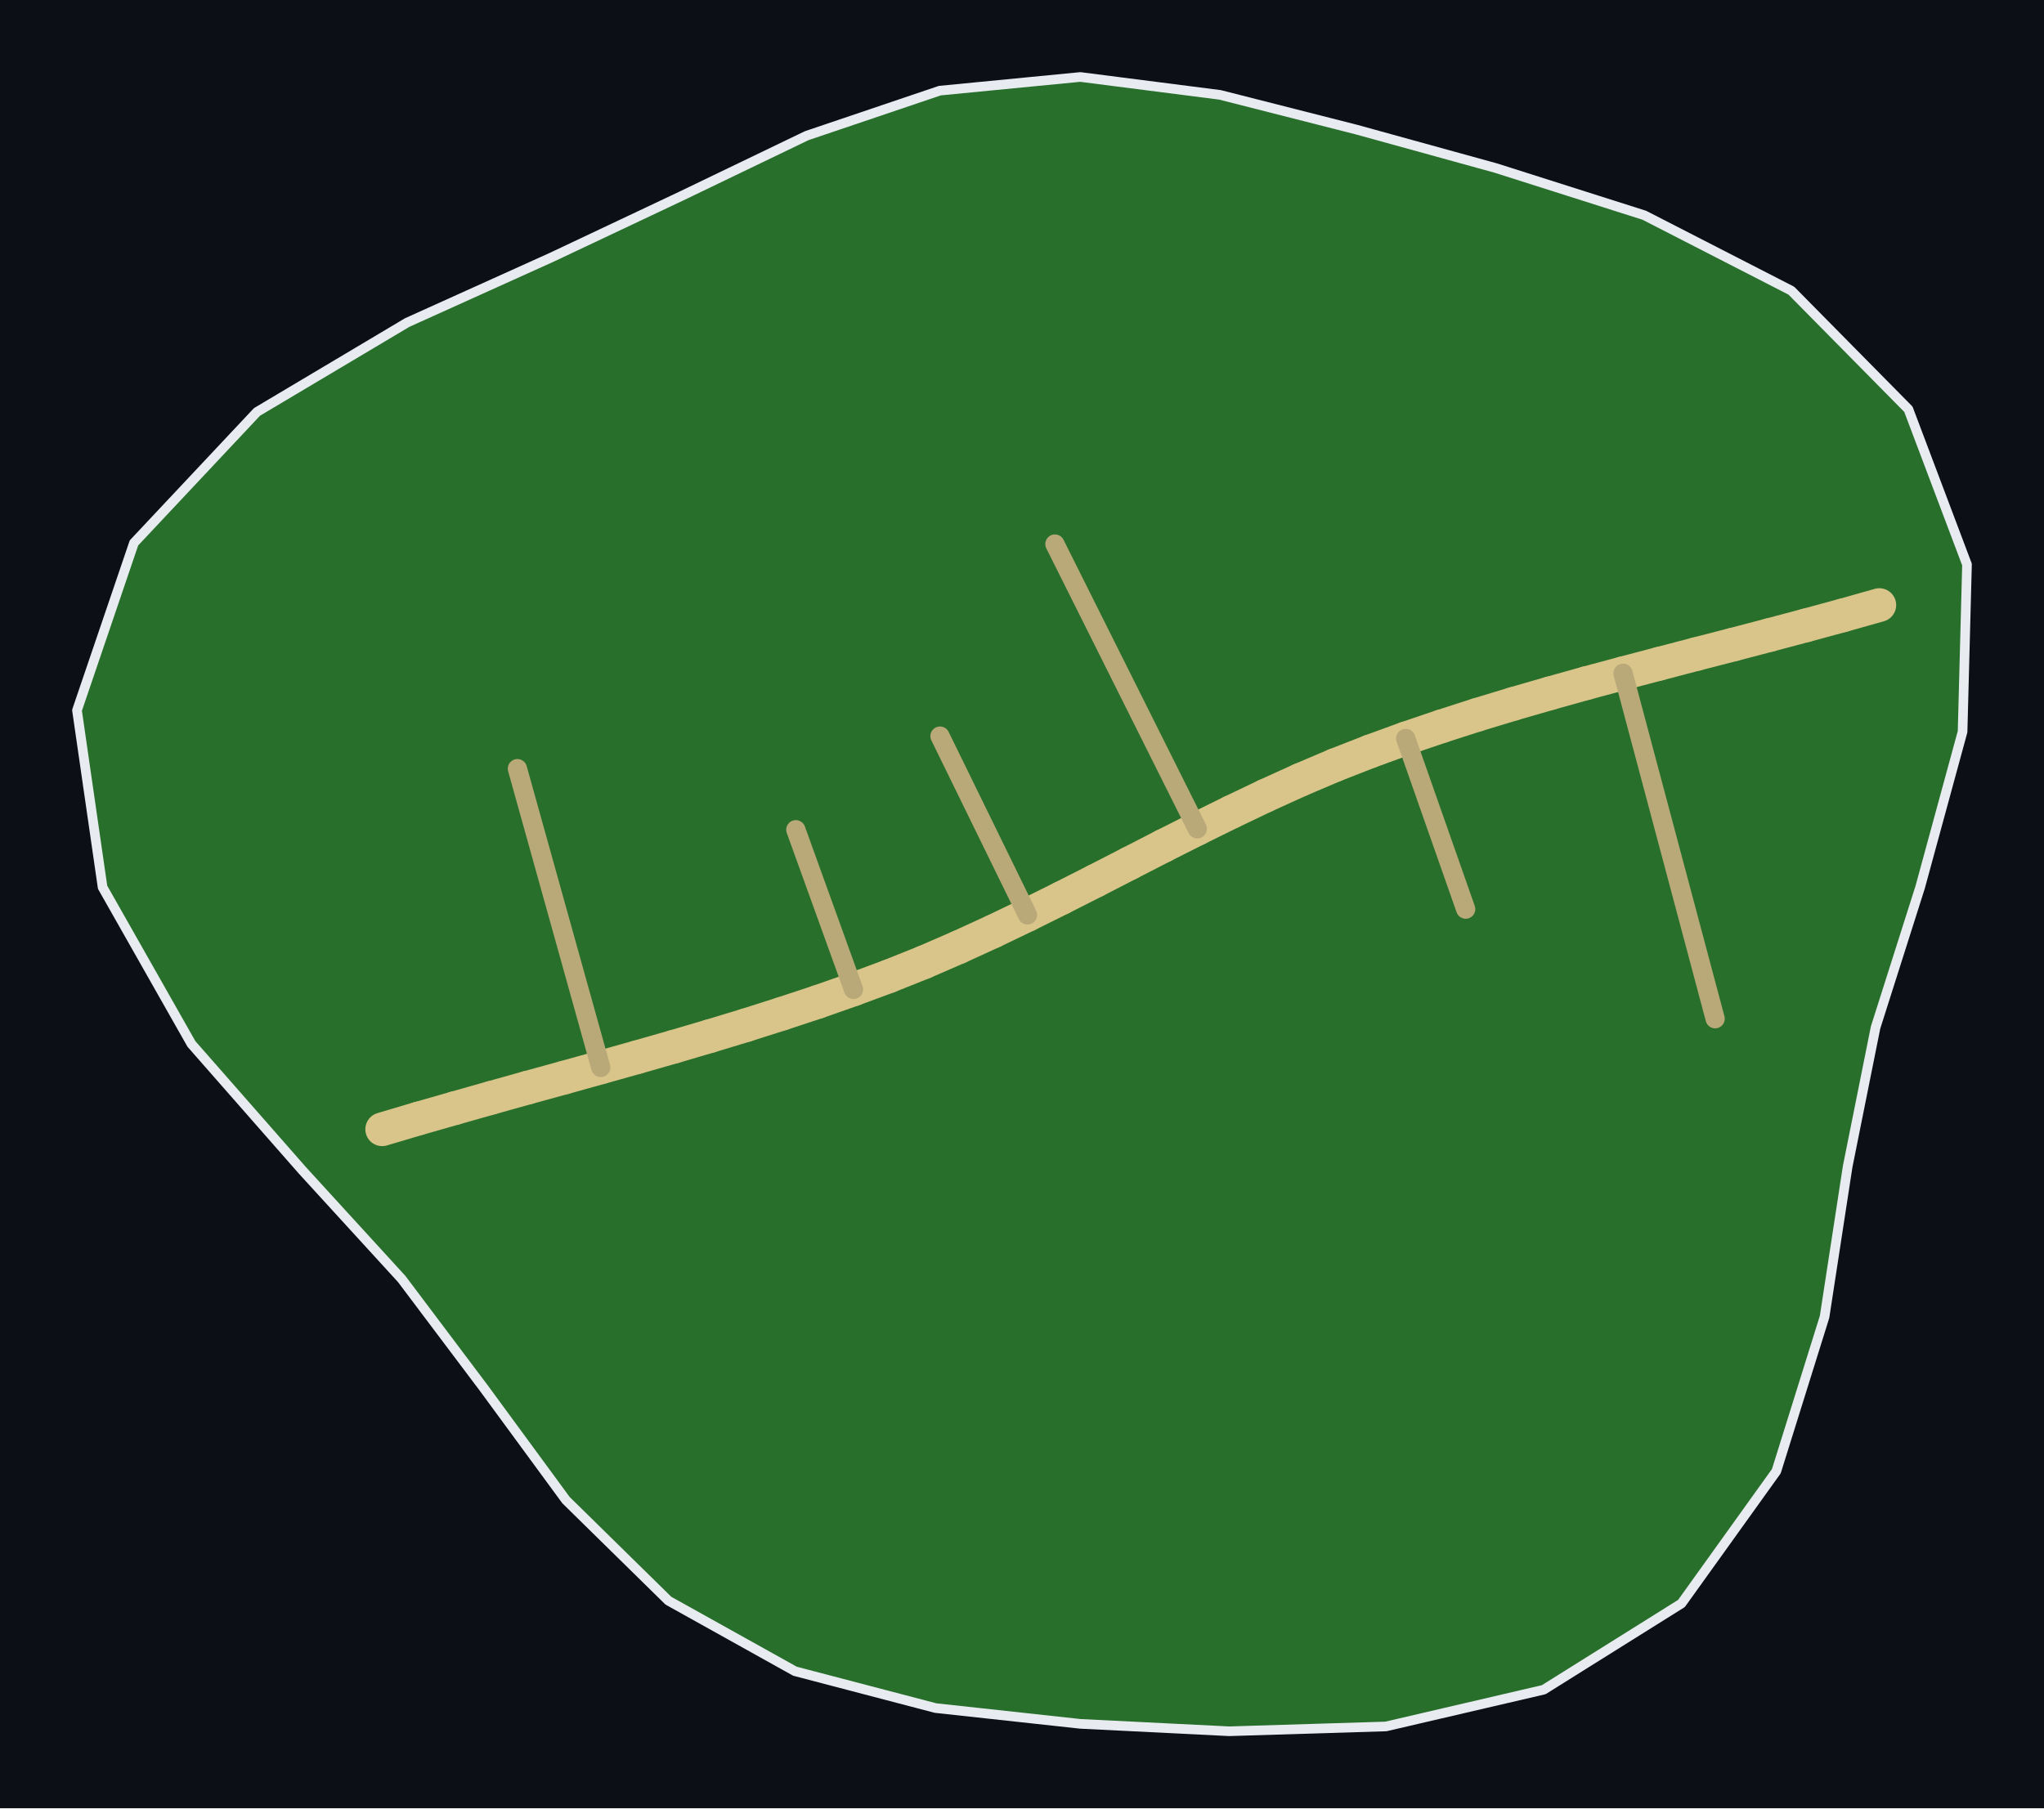
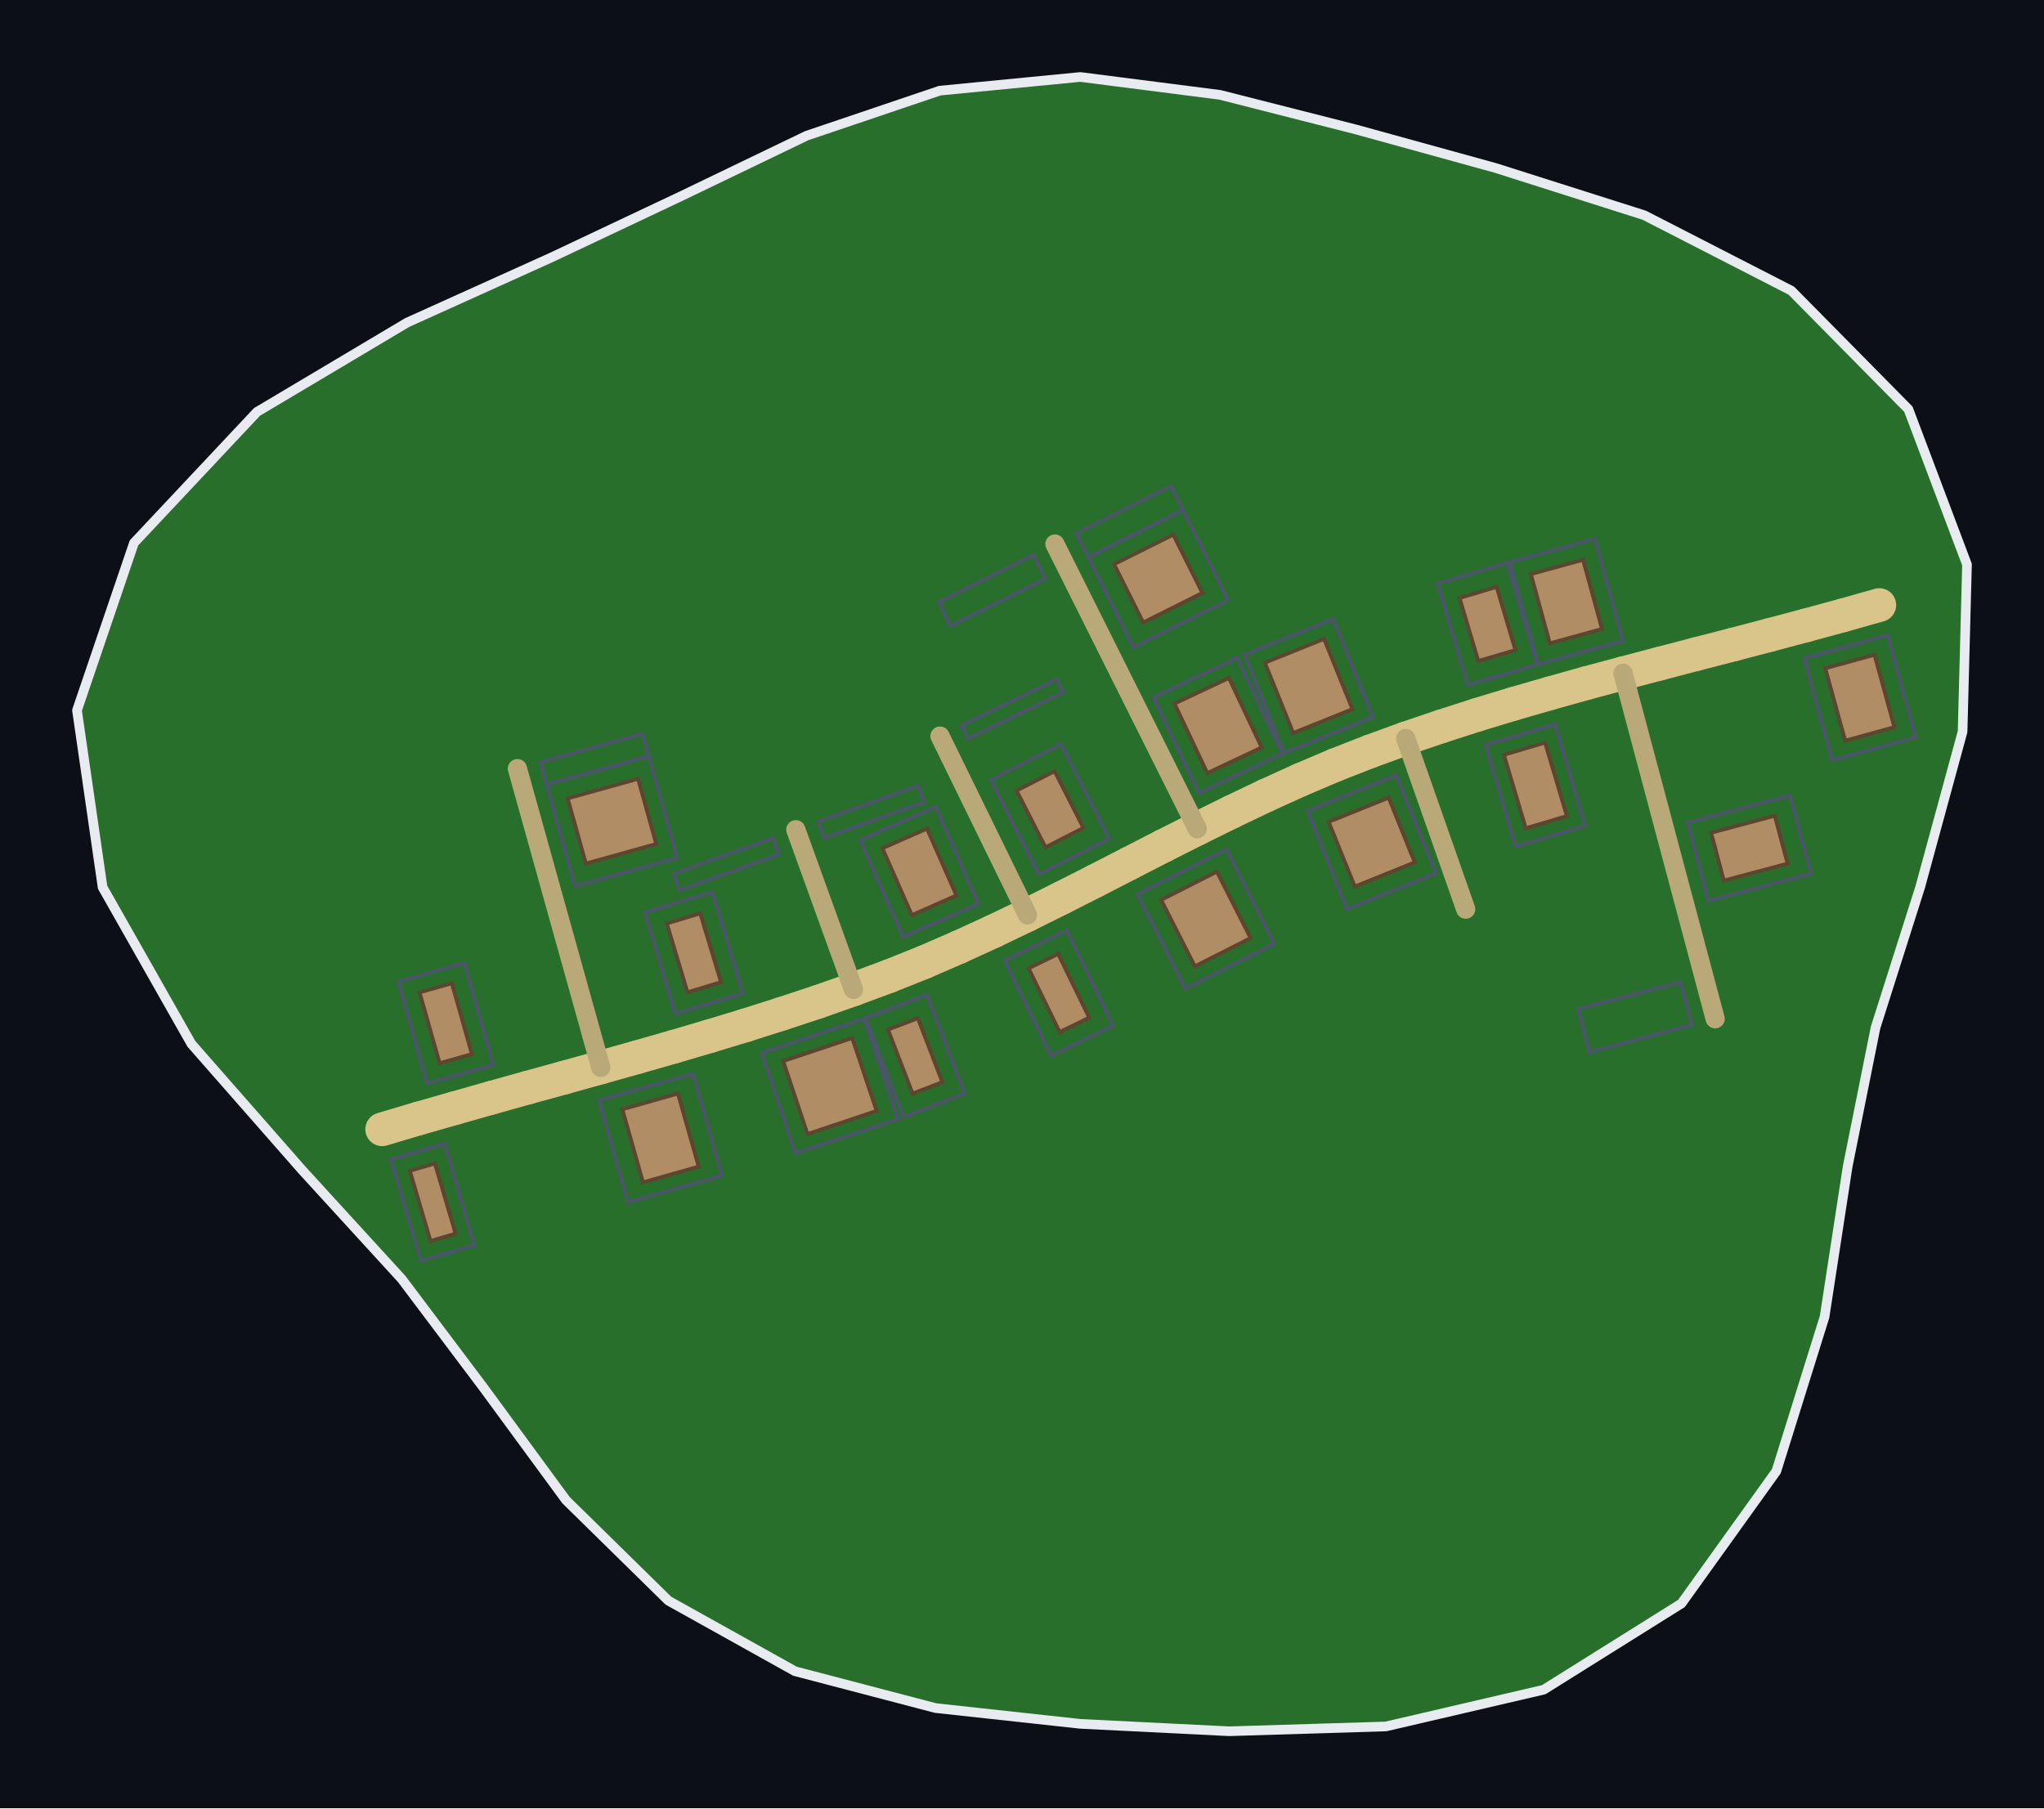
<svg xmlns="http://www.w3.org/2000/svg" viewBox="0 0 212.38 187.92" width="212.38" height="187.92">
  <rect width="212.38" height="187.92" fill="#0c1016" />
  <polygon points="199.51,92.21 203.92,76.04 204.38,58.67 198.29,42.53 186.13,30.21 170.85,22.37 155.4,17.46 140.91,13.46 126.77,9.86 112.25,8 97.65,9.42 83.82,14.1 70.78,20.38 57.32,26.74 42.31,33.52 26.7,42.81 13.92,56.42 8,73.82 10.66,92.21 19.89,108.49 31.42,121.63 41.74,132.92 50.25,144.23 58.81,155.9 69.45,166.35 82.6,173.68 97.21,177.51 112.25,179.15 127.72,179.92 144,179.42 160.4,175.6 174.71,166.64 184.57,152.89 189.58,136.85 191.98,121.23 194.88,106.78" fill="#276f2b" stroke="#e8ecf1" stroke-width="1" stroke-linejoin="round" />
  <line x1="195.27" y1="62.88" x2="191.48" y2="63.95" stroke="#d9c48a" stroke-width="3.5" stroke-linecap="round" />
  <line x1="191.48" y1="63.95" x2="187.68" y2="64.98" stroke="#d9c48a" stroke-width="3.5" stroke-linecap="round" />
  <line x1="187.68" y1="64.98" x2="183.88" y2="65.99" stroke="#d9c48a" stroke-width="3.5" stroke-linecap="round" />
  <line x1="183.88" y1="65.99" x2="180.07" y2="66.99" stroke="#d9c48a" stroke-width="3.5" stroke-linecap="round" />
  <line x1="180.07" y1="66.99" x2="176.26" y2="67.97" stroke="#d9c48a" stroke-width="3.5" stroke-linecap="round" />
  <line x1="176.26" y1="67.97" x2="172.44" y2="68.97" stroke="#d9c48a" stroke-width="3.5" stroke-linecap="round" />
  <line x1="172.44" y1="68.97" x2="168.64" y2="69.97" stroke="#d9c48a" stroke-width="3.5" stroke-linecap="round" />
  <line x1="168.64" y1="69.97" x2="164.84" y2="70.99" stroke="#d9c48a" stroke-width="3.5" stroke-linecap="round" />
  <line x1="164.84" y1="70.99" x2="161.05" y2="72.05" stroke="#d9c48a" stroke-width="3.5" stroke-linecap="round" />
  <line x1="161.05" y1="72.05" x2="157.27" y2="73.14" stroke="#d9c48a" stroke-width="3.5" stroke-linecap="round" />
  <line x1="157.27" y1="73.14" x2="153.51" y2="74.28" stroke="#d9c48a" stroke-width="3.5" stroke-linecap="round" />
  <line x1="153.51" y1="74.28" x2="149.78" y2="75.48" stroke="#d9c48a" stroke-width="3.5" stroke-linecap="round" />
  <line x1="149.78" y1="75.48" x2="146.06" y2="76.74" stroke="#d9c48a" stroke-width="3.5" stroke-linecap="round" />
  <line x1="146.06" y1="76.74" x2="142.38" y2="78.08" stroke="#d9c48a" stroke-width="3.5" stroke-linecap="round" />
  <line x1="142.38" y1="78.08" x2="138.72" y2="79.51" stroke="#d9c48a" stroke-width="3.5" stroke-linecap="round" />
  <line x1="138.72" y1="79.51" x2="135.1" y2="81.05" stroke="#d9c48a" stroke-width="3.5" stroke-linecap="round" />
  <line x1="135.1" y1="81.05" x2="131.51" y2="82.68" stroke="#d9c48a" stroke-width="3.5" stroke-linecap="round" />
  <line x1="131.51" y1="82.68" x2="127.95" y2="84.38" stroke="#d9c48a" stroke-width="3.5" stroke-linecap="round" />
  <line x1="127.95" y1="84.38" x2="124.4" y2="86.13" stroke="#d9c48a" stroke-width="3.5" stroke-linecap="round" />
  <line x1="124.4" y1="86.13" x2="120.87" y2="87.91" stroke="#d9c48a" stroke-width="3.5" stroke-linecap="round" />
  <line x1="120.87" y1="87.91" x2="117.35" y2="89.72" stroke="#d9c48a" stroke-width="3.5" stroke-linecap="round" />
  <line x1="117.35" y1="89.72" x2="113.83" y2="91.53" stroke="#d9c48a" stroke-width="3.5" stroke-linecap="round" />
  <line x1="113.83" y1="91.53" x2="110.3" y2="93.32" stroke="#d9c48a" stroke-width="3.5" stroke-linecap="round" />
  <line x1="110.3" y1="93.32" x2="106.76" y2="95.08" stroke="#d9c48a" stroke-width="3.5" stroke-linecap="round" />
  <line x1="106.76" y1="95.08" x2="103.2" y2="96.79" stroke="#d9c48a" stroke-width="3.5" stroke-linecap="round" />
  <line x1="103.2" y1="96.79" x2="99.62" y2="98.43" stroke="#d9c48a" stroke-width="3.5" stroke-linecap="round" />
  <line x1="99.62" y1="98.43" x2="96" y2="100" stroke="#d9c48a" stroke-width="3.5" stroke-linecap="round" />
  <line x1="96" y1="100" x2="92.35" y2="101.46" stroke="#d9c48a" stroke-width="3.5" stroke-linecap="round" />
  <line x1="92.35" y1="101.46" x2="88.68" y2="102.82" stroke="#d9c48a" stroke-width="3.5" stroke-linecap="round" />
  <line x1="88.68" y1="102.82" x2="84.98" y2="104.12" stroke="#d9c48a" stroke-width="3.5" stroke-linecap="round" />
  <line x1="84.98" y1="104.12" x2="81.25" y2="105.35" stroke="#d9c48a" stroke-width="3.5" stroke-linecap="round" />
  <line x1="81.25" y1="105.35" x2="77.51" y2="106.54" stroke="#d9c48a" stroke-width="3.5" stroke-linecap="round" />
  <line x1="77.51" y1="106.54" x2="73.75" y2="107.68" stroke="#d9c48a" stroke-width="3.5" stroke-linecap="round" />
  <line x1="73.75" y1="107.68" x2="69.98" y2="108.79" stroke="#d9c48a" stroke-width="3.5" stroke-linecap="round" />
  <line x1="69.98" y1="108.79" x2="66.2" y2="109.87" stroke="#d9c48a" stroke-width="3.5" stroke-linecap="round" />
  <line x1="66.2" y1="109.87" x2="62.42" y2="110.93" stroke="#d9c48a" stroke-width="3.5" stroke-linecap="round" />
  <line x1="62.42" y1="110.93" x2="58.62" y2="111.99" stroke="#d9c48a" stroke-width="3.5" stroke-linecap="round" />
  <line x1="58.62" y1="111.99" x2="54.83" y2="113.03" stroke="#d9c48a" stroke-width="3.5" stroke-linecap="round" />
  <line x1="54.83" y1="113.03" x2="51.04" y2="114.09" stroke="#d9c48a" stroke-width="3.5" stroke-linecap="round" />
  <line x1="51.04" y1="114.09" x2="47.26" y2="115.16" stroke="#d9c48a" stroke-width="3.5" stroke-linecap="round" />
  <line x1="47.26" y1="115.16" x2="43.48" y2="116.24" stroke="#d9c48a" stroke-width="3.5" stroke-linecap="round" />
  <line x1="43.48" y1="116.24" x2="39.71" y2="117.36" stroke="#d9c48a" stroke-width="3.5" stroke-linecap="round" />
  <line x1="168.64" y1="69.97" x2="178.21" y2="105.87" stroke="#b9a878" stroke-width="2" stroke-linecap="round" />
  <line x1="146.06" y1="76.74" x2="152.29" y2="94.48" stroke="#b9a878" stroke-width="2" stroke-linecap="round" />
  <line x1="124.4" y1="86.13" x2="109.61" y2="56.54" stroke="#b9a878" stroke-width="2" stroke-linecap="round" />
  <line x1="106.76" y1="95.08" x2="97.67" y2="76.5" stroke="#b9a878" stroke-width="2" stroke-linecap="round" />
  <line x1="88.68" y1="102.82" x2="82.69" y2="86.23" stroke="#b9a878" stroke-width="2" stroke-linecap="round" />
  <line x1="62.42" y1="110.93" x2="53.76" y2="79.88" stroke="#b9a878" stroke-width="2" stroke-linecap="round" />
+   <polygon points="196.13,66.01 187.45,68.41 190.37,79.01 199.05,76.62" fill="none" stroke="#4a5568" stroke-width="0.4" />
+   <polygon points="165.72,56 156.89,58.42 159.8,69.03 168.63,66.61" fill="none" stroke="#4a5568" stroke-width="0.4" />
+   <polygon points="161.58,75.28 154.36,77.42 157.49,87.97 164.71,85.82" fill="none" stroke="#4a5568" stroke-width="0.4" />
+   <polygon points="156.6,58.5 149.38,60.65 152.51,71.19 159.73,69.05" fill="none" stroke="#4a5568" stroke-width="0.4" />
+   <polygon points="145.08,80.55 135.86,84.27 139.98,94.47 149.2,90.75" fill="none" stroke="#4a5568" stroke-width="0.4" />
+   <polygon points="138.53,64.32 129.31,68.04 133.43,78.25 142.65,74.52" fill="none" stroke="#4a5568" stroke-width="0.4" />
+   <polygon points="128.56,68.37 119.87,72.47 124.57,82.42 133.26,78.32" fill="none" stroke="#4a5568" stroke-width="0.4" />
+   <polygon points="127.43,88.26 118.19,92.94 123.16,102.75 132.4,98.07" fill="none" stroke="#4a5568" stroke-width="0.4" />
+   <polygon points="110.26,77.34 102.96,81.05 107.95,90.86 115.25,87.15" fill="none" stroke="#4a5568" stroke-width="0.4" />
+   <polygon points="110.85,96.68 104.39,99.82 109.21,109.71 115.66,106.57" fill="none" stroke="#4a5568" stroke-width="0.4" />
+   <polygon points="97.23,83.85 89.4,87.3 93.83,97.37 101.66,93.92" fill="none" stroke="#4a5568" stroke-width="0.4" />
+   <polygon points="96.3,103.38 89.94,105.82 93.88,116.09 100.24,113.65" fill="none" stroke="#4a5568" stroke-width="0.4" />
+   <polygon points="89.81,105.86 79.16,109.43 82.65,119.86 93.3,116.3" fill="none" stroke="#4a5568" stroke-width="0.4" />
+   <polygon points="74.01,92.7 67.01,94.81 70.18,105.35 77.19,103.23" fill="none" stroke="#4a5568" stroke-width="0.4" />
+   <polygon points="72.01,111.58 62.24,114.36 65.25,124.94 75.01,122.17" fill="none" stroke="#4a5568" stroke-width="0.4" />
+   <polygon points="48.25,100.07 41.39,102.02 44.39,112.6 51.25,110.66" fill="none" stroke="#4a5568" stroke-width="0.4" />
+   <polygon points="46.19,118.85 40.63,120.48 43.74,131.03 49.29,129.4" fill="none" stroke="#4a5568" stroke-width="0.4" />
+   <polygon points="175.36,85.5 177.53,93.63 188.16,90.79 185.99,82.66" fill="none" stroke="#4a5568" stroke-width="0.4" />
+   <polygon points="163.97,104.88 165.16,109.35 175.79,106.51 174.6,102.05" fill="none" stroke="#4a5568" stroke-width="0.4" />
+   <polygon points="127.61,62.35 122.92,52.99 113.09,57.91 117.77,67.27" fill="none" stroke="#4a5568" stroke-width="0.4" />
+   <polygon points="108.61,60.14 107.37,57.66 97.53,62.58 98.78,65.06" fill="none" stroke="#4a5568" stroke-width="0.4" />
+   <polygon points="122.92,52.99 121.68,50.5 111.84,55.42 113.09,57.91" fill="none" stroke="#4a5568" stroke-width="0.4" />
+   <polygon points="110.47,71.94 109.8,70.57 99.92,75.4 100.59,76.77" fill="none" stroke="#4a5568" stroke-width="0.4" />
+   <polygon points="80.95,88.78 80.34,87.08 69.99,90.81 70.61,92.52" fill="none" stroke="#4a5568" stroke-width="0.4" />
+   <polygon points="96.01,83.35 95.39,81.65 85.04,85.38 85.66,87.09" fill="none" stroke="#4a5568" stroke-width="0.4" />
+   <polygon points="70.36,89.15 67.41,78.57 56.81,81.53 59.76,92.1" fill="none" stroke="#4a5568" stroke-width="0.4" />
+   <polygon points="67.41,78.57 66.76,76.25 56.16,79.21 56.81,81.53" fill="none" stroke="#4a5568" stroke-width="0.4" />
+   <polygon points="194.77,68.04 189.65,69.45 191.72,76.98 196.84,75.57" fill="#b08d64" stroke="#5c4630" stroke-width="0.4" />
+   <polygon points="164.49,58.17 159.06,59.66 161.03,66.86 166.46,65.37" fill="#b08d64" stroke="#5c4630" stroke-width="0.4" />
+   <polygon points="160.54,77.17 156.26,78.44 158.53,86.08 162.81,84.81" fill="#b08d64" stroke="#5c4630" stroke-width="0.4" />
+   <polygon points="155.51,60.99 151.65,62.14 153.6,68.7 157.46,67.56" fill="#b08d64" stroke="#5c4630" stroke-width="0.4" />
+   <polygon points="144.29,82.89 138.05,85.41 140.77,92.14 147,89.62" fill="#b08d64" stroke="#5c4630" stroke-width="0.4" />
+   <polygon points="137.58,66.39 131.42,68.87 134.37,76.18 140.53,73.7" fill="#b08d64" stroke="#5c4630" stroke-width="0.4" />
+   <polygon points="127.69,70.45 122.03,73.12 125.44,80.35 131.1,77.68" fill="#b08d64" stroke="#5c4630" stroke-width="0.4" />
+   <polygon points="126.44,90.58 120.64,93.52 124.15,100.43 129.95,97.49" fill="#b08d64" stroke="#5c4630" stroke-width="0.4" />
+   <polygon points="109.58,80.14 105.62,82.16 108.63,88.06 112.58,86.04" fill="#b08d64" stroke="#5c4630" stroke-width="0.4" />
+   <polygon points="109.95,99.13 106.87,100.63 110.1,107.26 113.18,105.76" fill="#b08d64" stroke="#5c4630" stroke-width="0.4" />
+   <polygon points="96.32,86.11 91.68,88.15 94.74,95.11 99.38,93.06" fill="#b08d64" stroke="#5c4630" stroke-width="0.4" />
+   <polygon points="95.37,105.81 92.26,107 94.82,113.65 97.92,112.46" fill="#b08d64" stroke="#5c4630" stroke-width="0.4" />
+   <polygon points="88.55,107.87 81.37,110.27 83.9,117.86 91.09,115.45" fill="#b08d64" stroke="#5c4630" stroke-width="0.4" />
+   <polygon points="72.76,94.92 69.28,95.97 71.43,103.13 74.92,102.07" fill="#b08d64" stroke="#5c4630" stroke-width="0.4" />
+   <polygon points="70.44,113.64 64.66,115.28 66.81,122.88 72.6,121.24" fill="#b08d64" stroke="#5c4630" stroke-width="0.4" />
+   <polygon points="46.95,102.18 43.59,103.13 45.68,110.5 49.04,109.55" fill="#b08d64" stroke="#5c4630" stroke-width="0.4" />
+   <polygon points="45.19,120.91 42.58,121.67 44.73,128.97 47.34,128.21" fill="#b08d64" stroke="#5c4630" stroke-width="0.4" />
+   <polygon points="177.79,86.54 179.11,91.52 185.74,89.75 184.41,84.77" fill="#b08d64" stroke="#5c4630" stroke-width="0.4" />
+   <polygon points="124.94,61.62 121.91,55.56 115.75,58.63 118.78,64.7" fill="#b08d64" stroke="#5c4630" stroke-width="0.4" />
+   <polygon points="68.19,87.71 66.3,80.93 58.98,82.97 60.87,89.75" fill="#b08d64" stroke="#5c4630" stroke-width="0.4" />
</svg>
